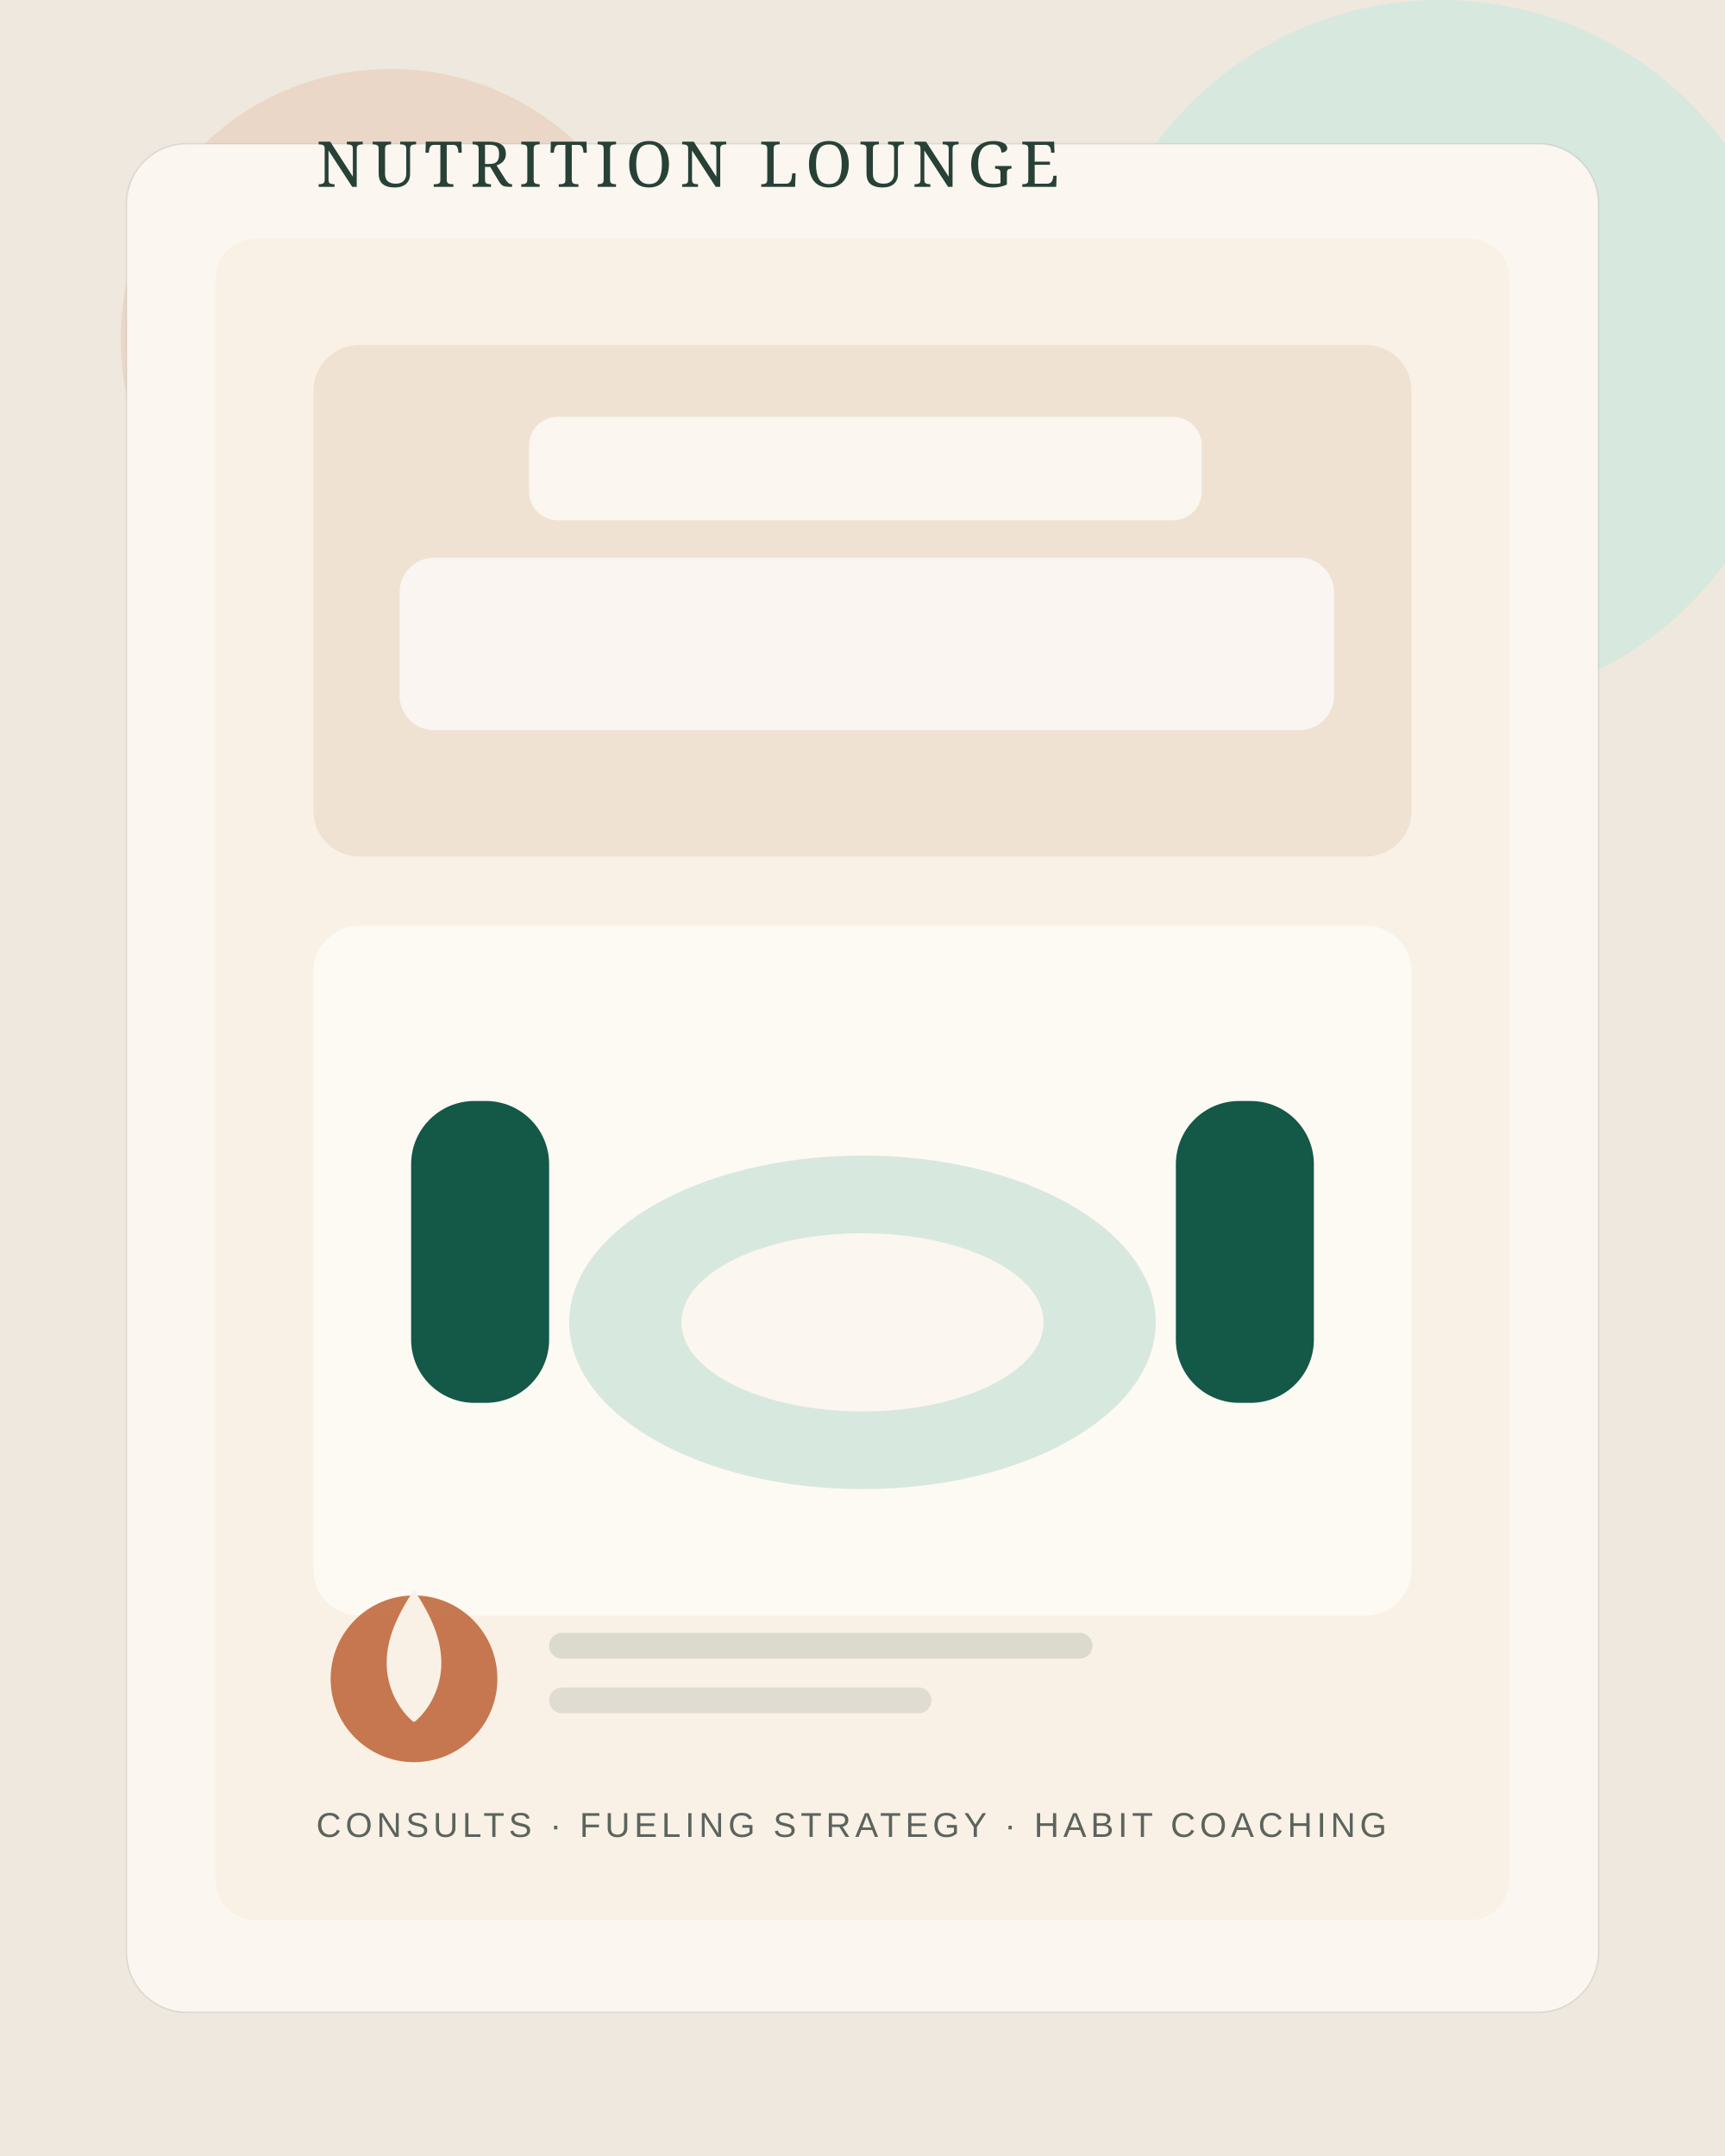
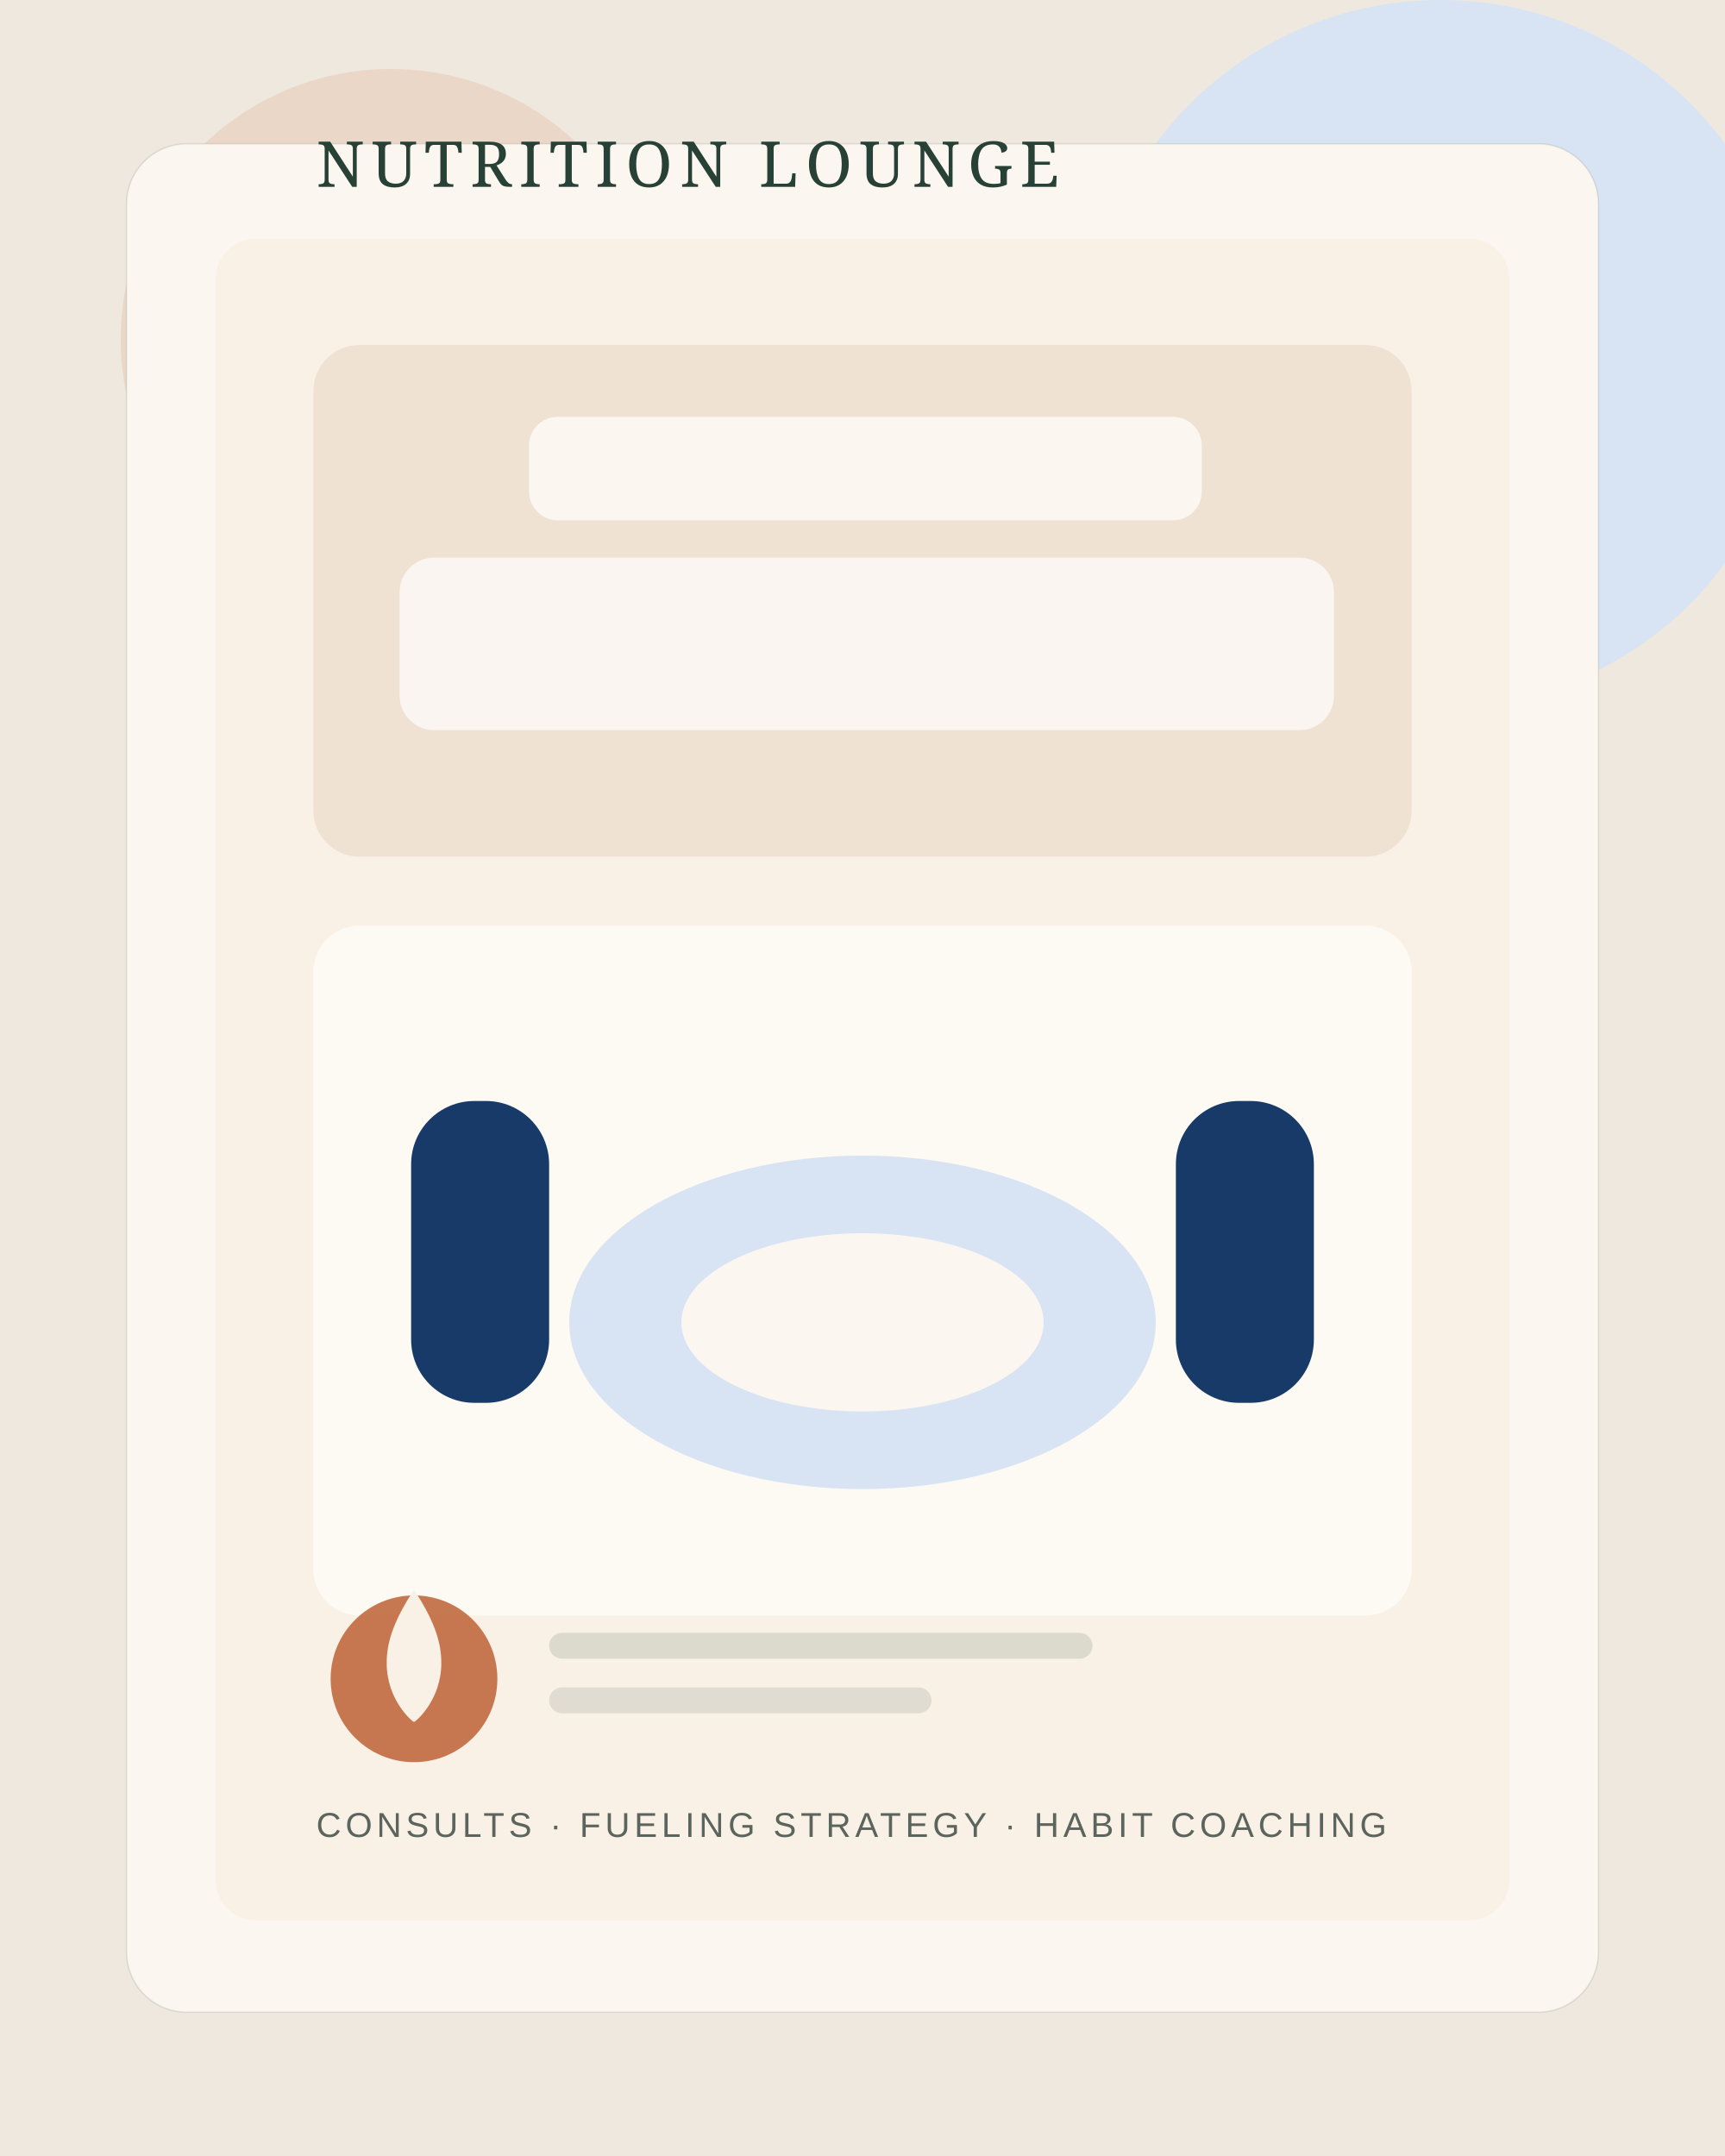
<svg xmlns="http://www.w3.org/2000/svg" width="1200" height="1500" viewBox="0 0 1200 1500" fill="none">
  <rect width="1200" height="1500" fill="#EEE8DE" />
-   <circle cx="1002" cy="246" r="246" fill="#D7E8DF" />
+   <circle cx="1002" cy="246" r="246" fill="#D8E4F4" />
  <circle cx="272" cy="236" r="188" fill="#D98E62" fill-opacity="0.18" />
  <rect x="88" y="100" width="1024" height="1300" rx="42" fill="#FBF6EF" stroke="#274137" stroke-opacity="0.12" />
  <rect x="150" y="166" width="900" height="1170" rx="28" fill="#F9F1E6" />
  <rect x="218" y="240" width="764" height="356" rx="32" fill="#EFE2D3" />
  <rect x="218" y="644" width="764" height="480" rx="32" fill="#FDF9F3" />
-   <ellipse cx="600" cy="920" rx="204" ry="116" fill="#D7E8DF" />
+   <ellipse cx="600" cy="920" rx="204" ry="116" fill="#D8E4F4" />
  <ellipse cx="600" cy="920" rx="126" ry="62" fill="#FBF6EF" />
-   <rect x="286" y="766" width="96" height="210" rx="44" fill="#145847" />
-   <rect x="818" y="766" width="96" height="210" rx="44" fill="#145847" />
+   <rect x="286" y="766" width="96" height="210" rx="44" fill="#183A68" />
+   <rect x="818" y="766" width="96" height="210" rx="44" fill="#183A68" />
  <rect x="368" y="290" width="468" height="72" rx="20" fill="#FBF6EF" />
  <rect x="278" y="388" width="650" height="120" rx="24" fill="#FFFFFF" fill-opacity="0.66" />
  <circle cx="288" cy="1168" r="58" fill="#C16D43" fill-opacity="0.92" />
  <path d="M288 1106C301 1126 307 1141 307 1157C307 1183 289 1198 288 1198C287 1198 269 1183 269 1157C269 1141 275 1126 288 1106Z" fill="#F9F1E6" />
  <rect x="382" y="1136" width="378" height="18" rx="9" fill="#274137" fill-opacity="0.14" />
  <rect x="382" y="1174" width="266" height="18" rx="9" fill="#274137" fill-opacity="0.12" />
  <text x="220" y="130" fill="#274137" font-family="Georgia, serif" font-size="44" letter-spacing="5">NUTRITION LOUNGE</text>
  <text x="220" y="1278" fill="#5B645D" font-family="Arial, sans-serif" font-size="24" letter-spacing="3">CONSULTS · FUELING STRATEGY · HABIT COACHING</text>
</svg>
